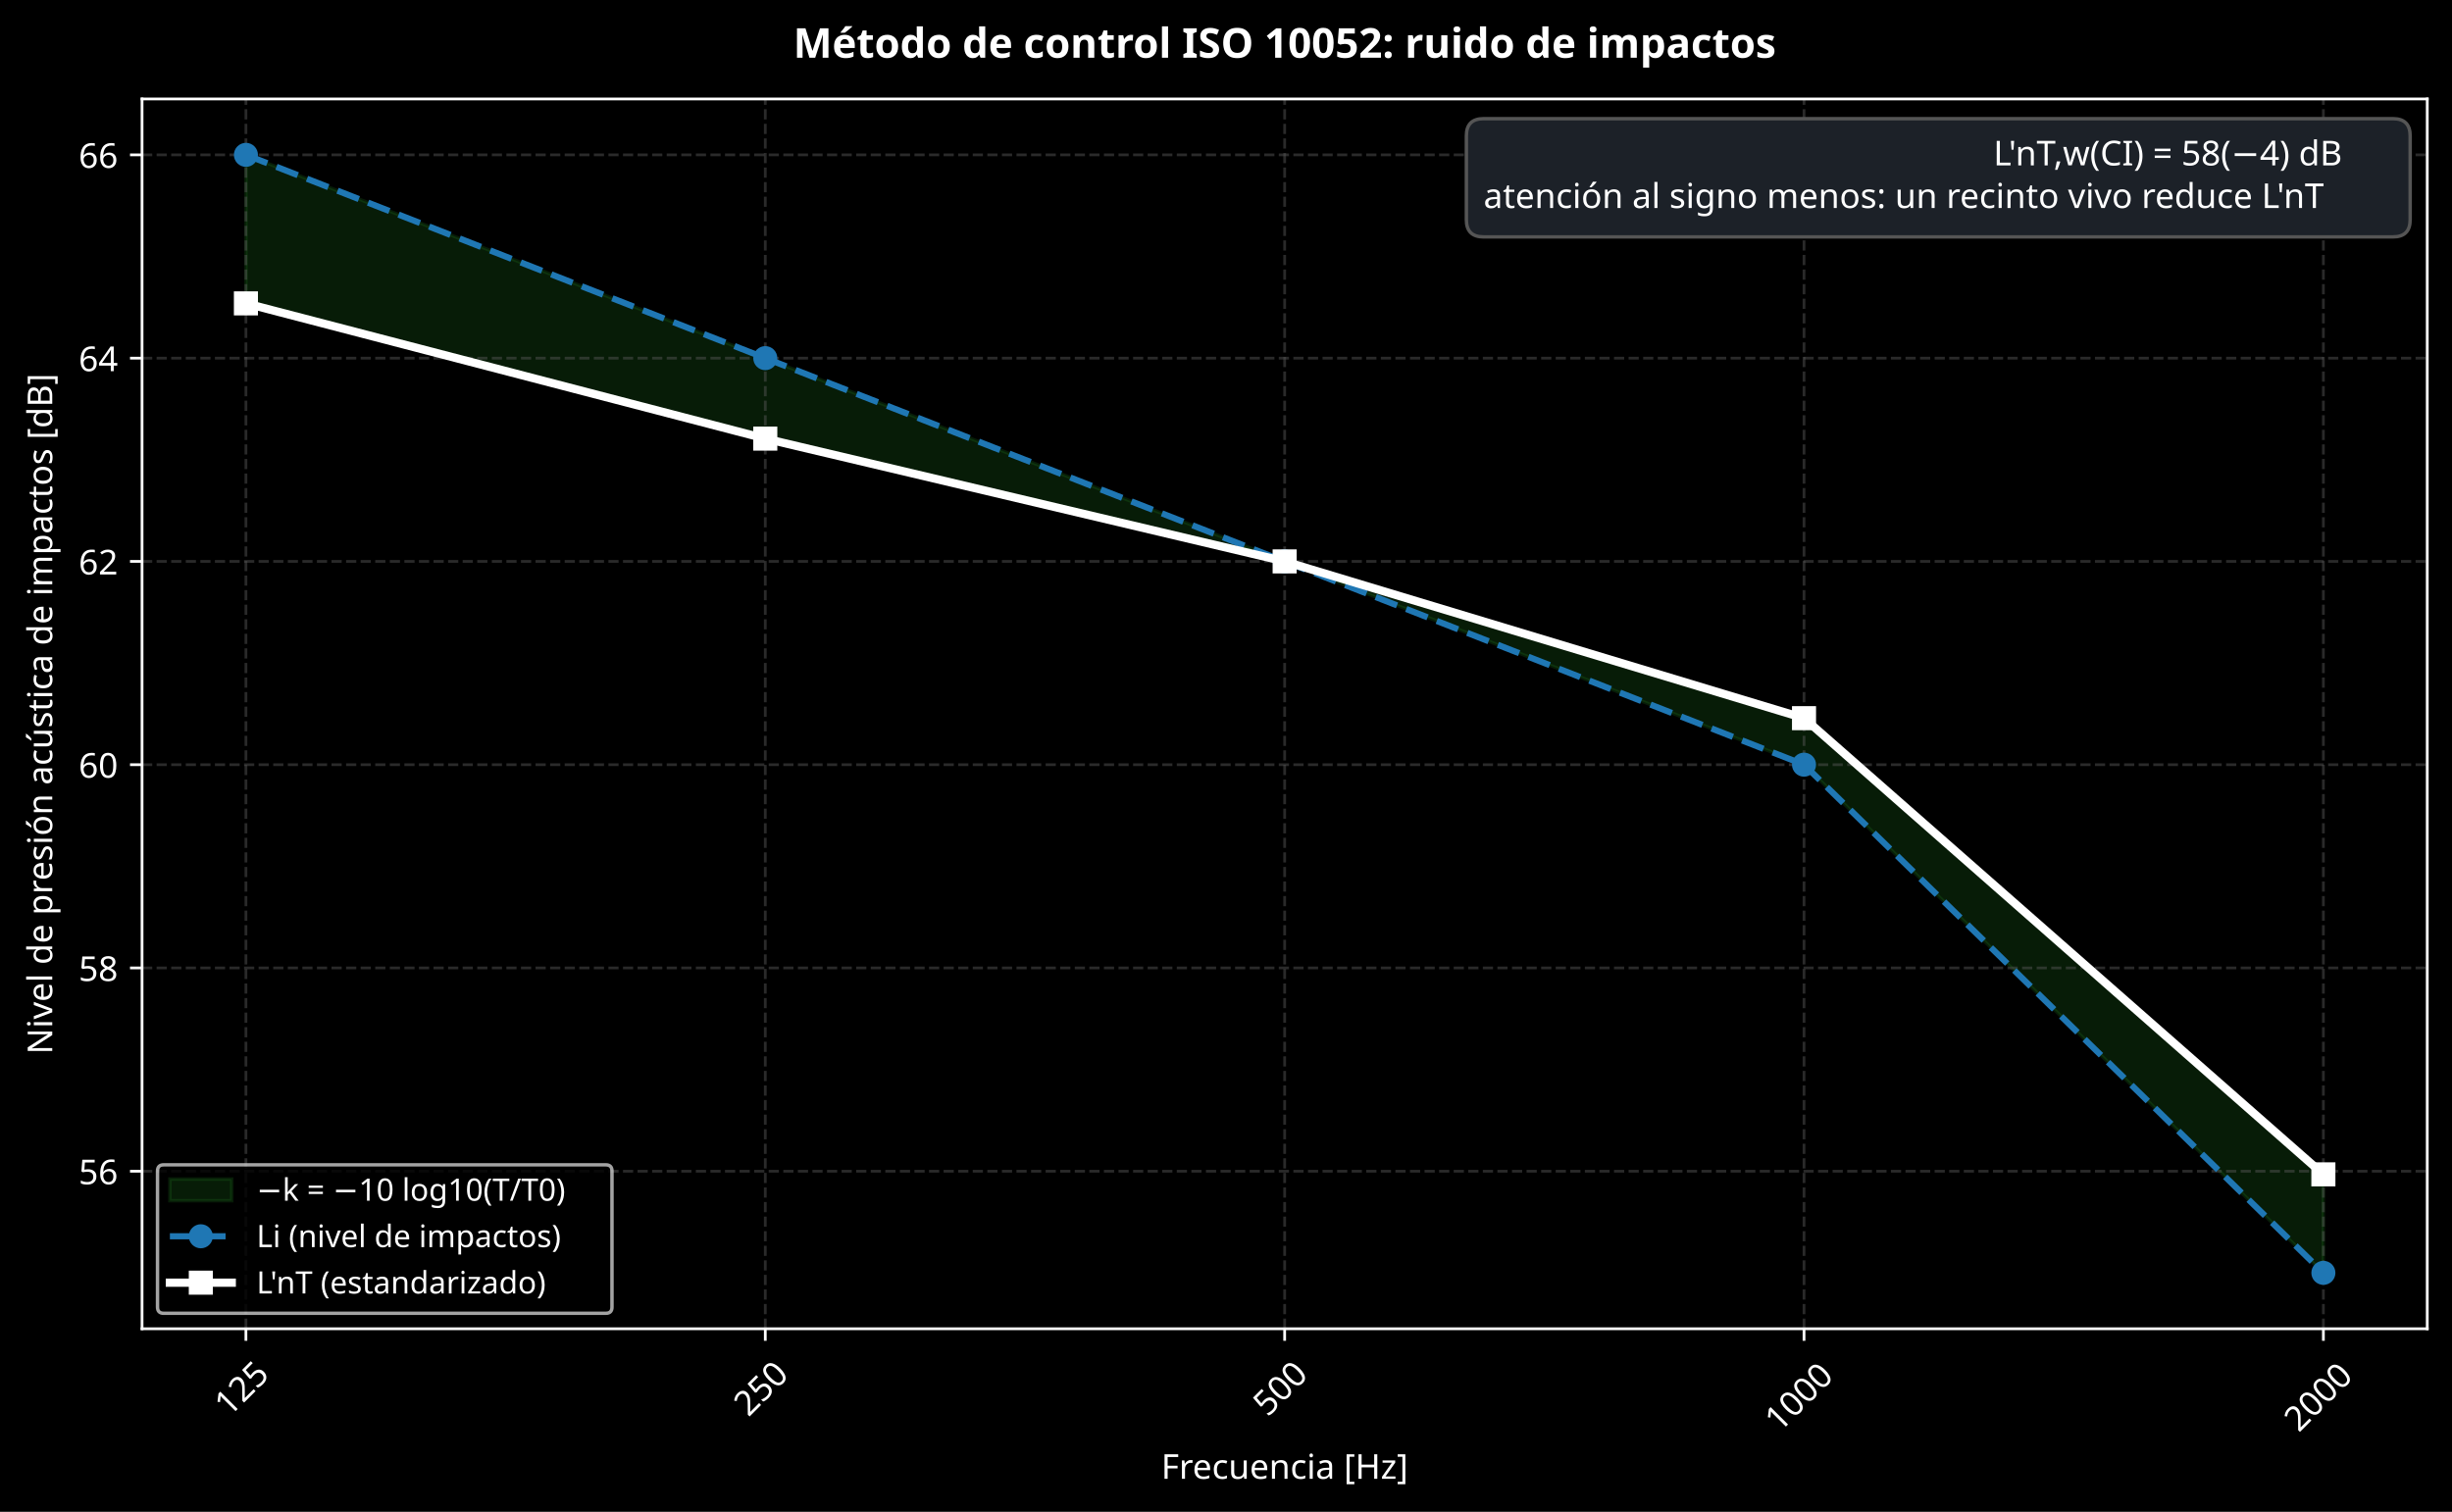
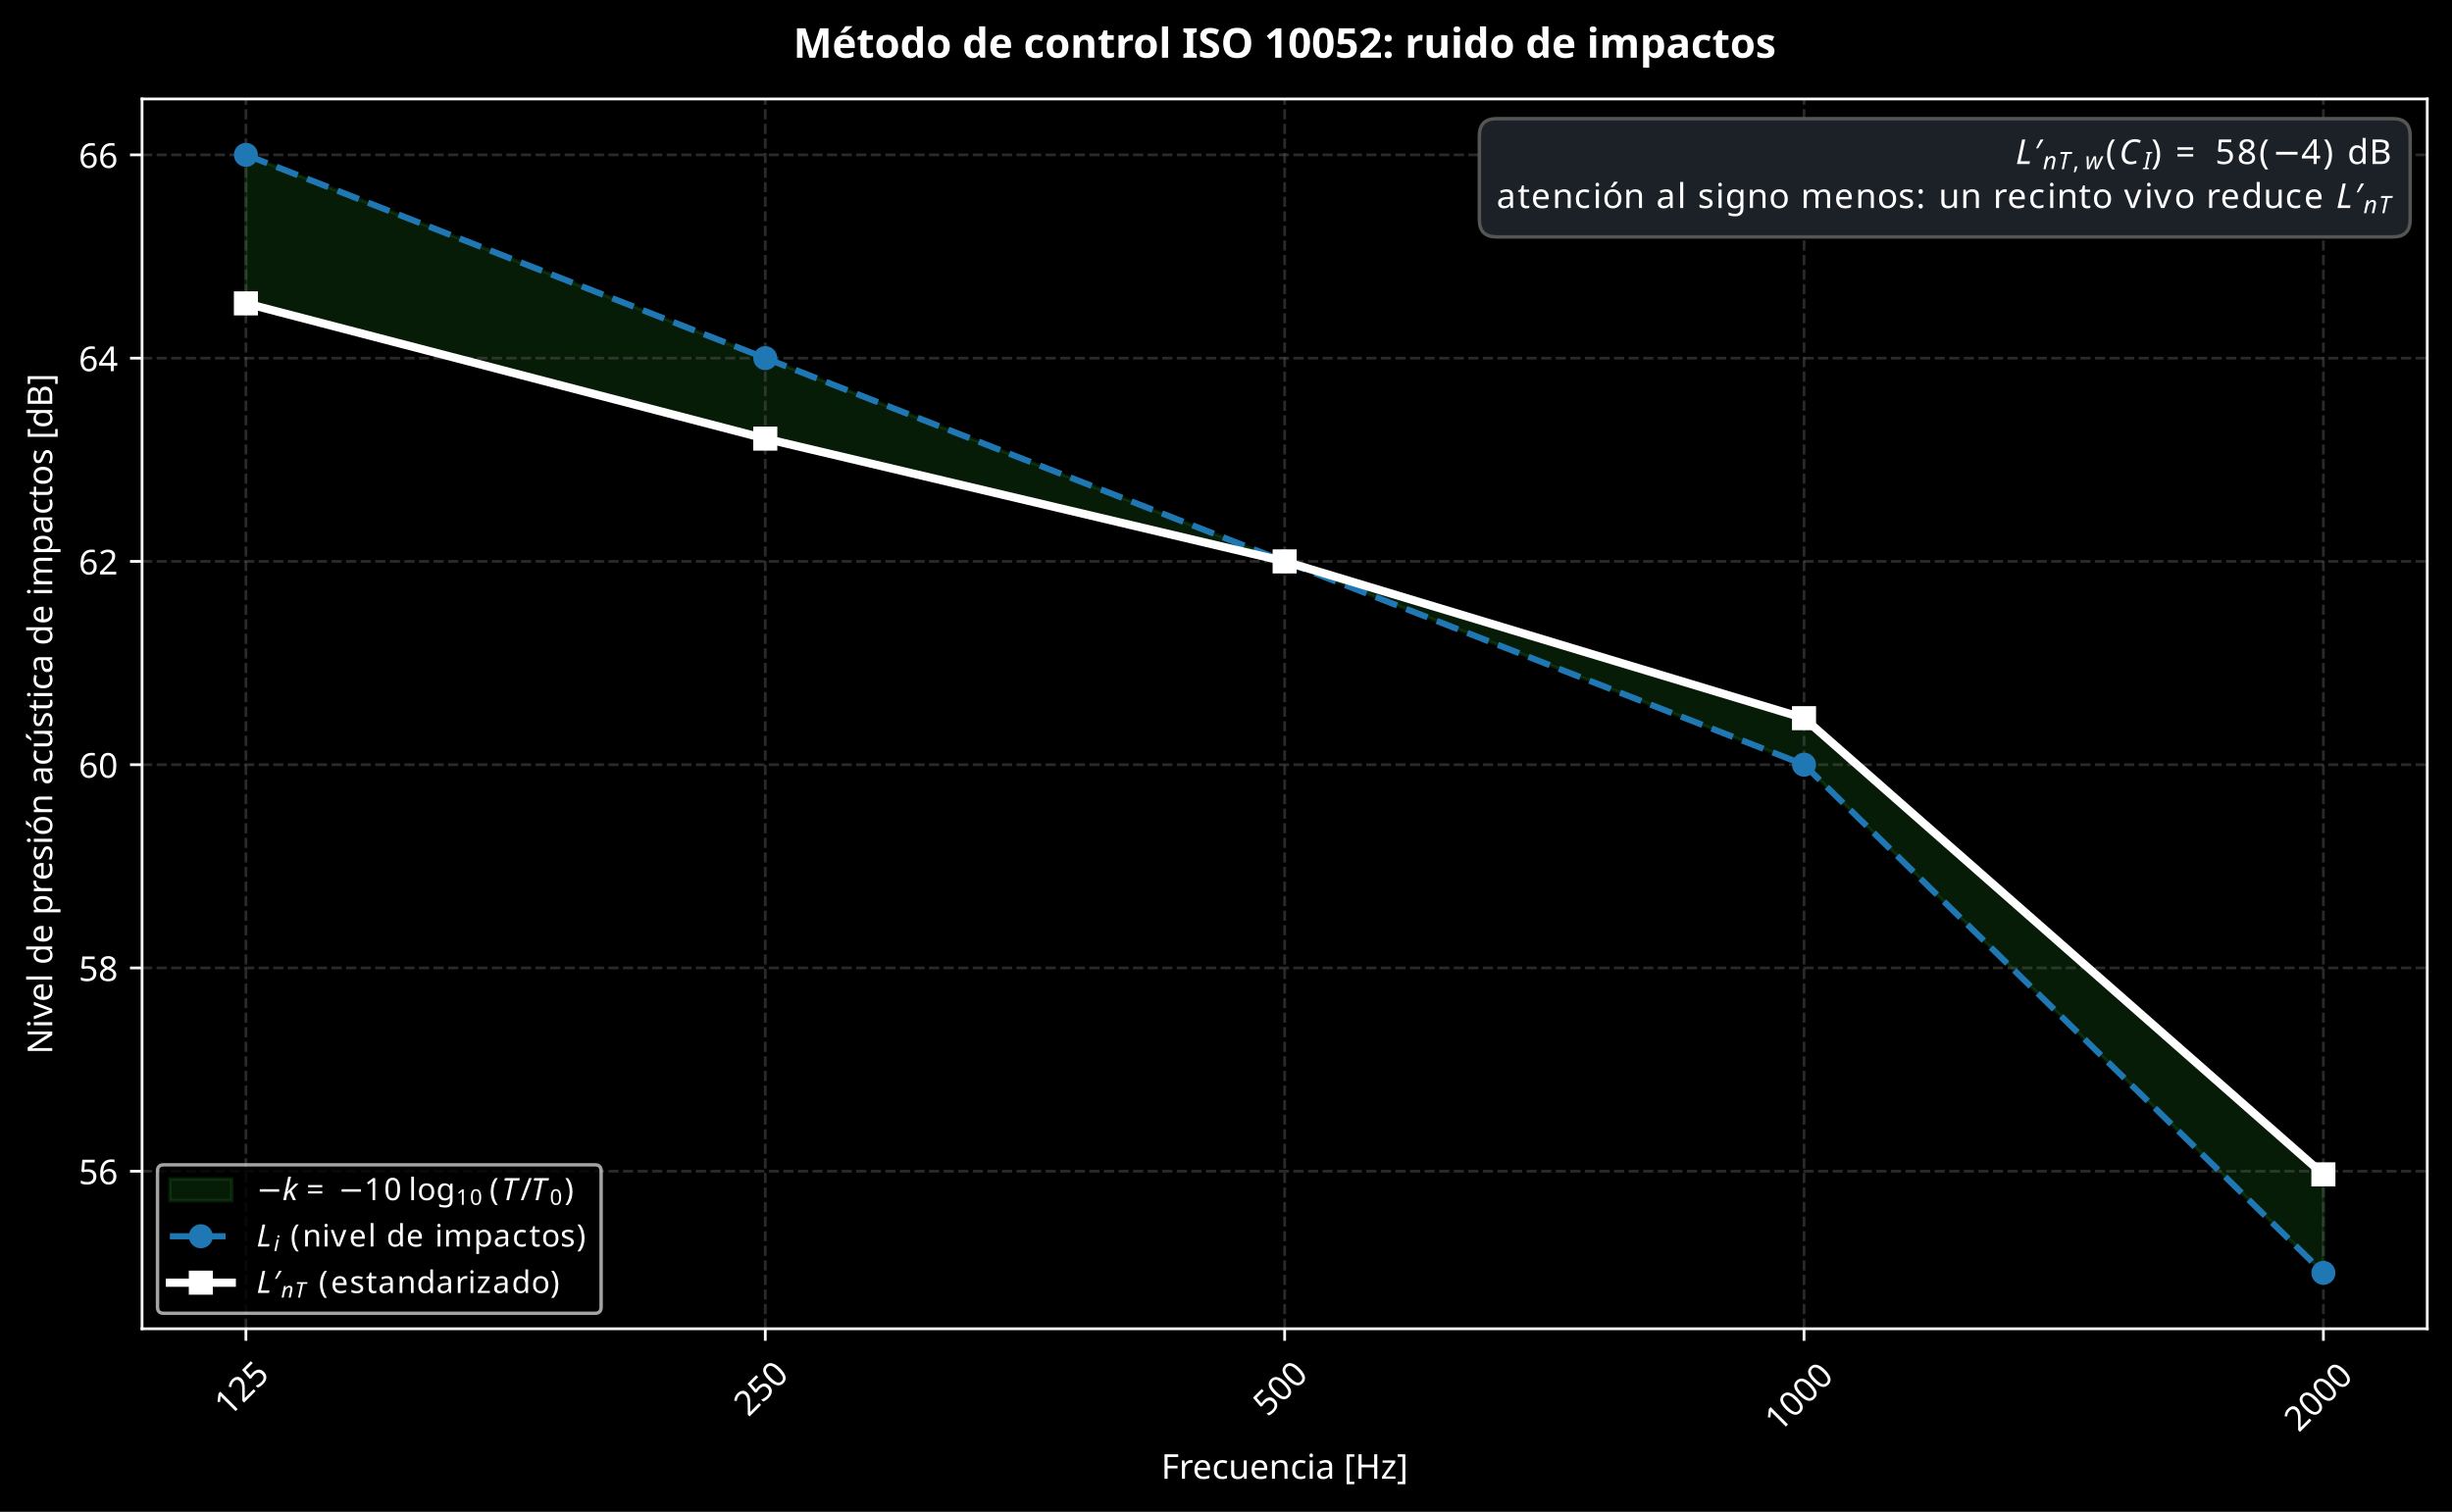
<svg xmlns="http://www.w3.org/2000/svg" xmlns:xlink="http://www.w3.org/1999/xlink" width="713.363pt" height="439.943pt" viewBox="0 0 713.363 439.943" version="1.1">
  <defs>
    <style type="text/css">*{stroke-linejoin: round; stroke-linecap: butt}</style>
  </defs>
  <g id="figure_1">
    <g id="patch_1">
      <path d="M 0 439.943  L 713.363 439.943  L 713.363 0  L 0 0  z " />
    </g>
    <g id="axes_1">
      <g id="patch_2">
        <path d="M 41.326 386.675  L 706.163 386.675  L 706.163 28.798  L 41.326 28.798  z " />
      </g>
      <g id="FillBetweenPolyCollection_1">
        <defs>
          <path id="m988c5ef6c3" d="M 71.546 -351.658  L 71.546 -394.878  L 222.645 -335.725  L 373.745 -276.571  L 524.844 -217.418  L 675.944 -69.535  L 675.944 -98.198  L 675.944 -98.198  L 524.844 -230.952  L 373.745 -276.571  L 222.645 -312.305  L 71.546 -351.658  z " style="stroke: #2ca02c; stroke-opacity: 0.18" />
        </defs>
        <g clip-path="url(#p568db6270a)">
          <use xlink:href="#m988c5ef6c3" x="0" y="439.943" style="fill: #2ca02c; fill-opacity: 0.18; stroke: #2ca02c; stroke-opacity: 0.18" />
        </g>
      </g>
      <g id="matplotlib.axis_1">
        <g id="xtick_1">
          <g id="line2d_1">
            <path d="M 71.546 386.675  L 71.546 28.798  " clip-path="url(#p568db6270a)" style="fill: none; stroke-dasharray: 2.96,1.28; stroke-dashoffset: 0; stroke: #555555; stroke-opacity: 0.5; stroke-width: 0.8" />
          </g>
          <g id="line2d_2">
            <defs>
              <path id="m8d14ee1197" d="M 0 0  L 0 3.5  " style="stroke: #ffffff; stroke-width: 0.8" />
            </defs>
            <g>
              <use xlink:href="#m8d14ee1197" x="71.546" y="386.675" style="fill: #ffffff; stroke: #ffffff; stroke-width: 0.8" />
            </g>
          </g>
          <g id="text_1">
            <text style="font-size: 10px; font-family: sans-serif; fill: #ffffff" transform="translate(66.63405 412.5446) rotate(-45)">125</text>
          </g>
        </g>
        <g id="xtick_2">
          <g id="line2d_3">
            <path d="M 222.645 386.675  L 222.645 28.798  " clip-path="url(#p568db6270a)" style="fill: none; stroke-dasharray: 2.96,1.28; stroke-dashoffset: 0; stroke: #555555; stroke-opacity: 0.5; stroke-width: 0.8" />
          </g>
          <g id="line2d_4">
            <g>
              <use xlink:href="#m8d14ee1197" x="222.645" y="386.675" style="fill: #ffffff; stroke: #ffffff; stroke-width: 0.8" />
            </g>
          </g>
          <g id="text_2">
            <text style="font-size: 10px; font-family: sans-serif; fill: #ffffff" transform="translate(217.7335 412.5446) rotate(-45)">250</text>
          </g>
        </g>
        <g id="xtick_3">
          <g id="line2d_5">
            <path d="M 373.745 386.675  L 373.745 28.798  " clip-path="url(#p568db6270a)" style="fill: none; stroke-dasharray: 2.96,1.28; stroke-dashoffset: 0; stroke: #555555; stroke-opacity: 0.5; stroke-width: 0.8" />
          </g>
          <g id="line2d_6">
            <g>
              <use xlink:href="#m8d14ee1197" x="373.745" y="386.675" style="fill: #ffffff; stroke: #ffffff; stroke-width: 0.8" />
            </g>
          </g>
          <g id="text_3">
            <text style="font-size: 10px; font-family: sans-serif; fill: #ffffff" transform="translate(368.833 412.5446) rotate(-45)">500</text>
          </g>
        </g>
        <g id="xtick_4">
          <g id="line2d_7">
            <path d="M 524.844 386.675  L 524.844 28.798  " clip-path="url(#p568db6270a)" style="fill: none; stroke-dasharray: 2.96,1.28; stroke-dashoffset: 0; stroke: #555555; stroke-opacity: 0.5; stroke-width: 0.8" />
          </g>
          <g id="line2d_8">
            <g>
              <use xlink:href="#m8d14ee1197" x="524.844" y="386.675" style="fill: #ffffff; stroke: #ffffff; stroke-width: 0.8" />
            </g>
          </g>
          <g id="text_4">
            <text style="font-size: 10px; font-family: sans-serif; fill: #ffffff" transform="translate(517.683 417.0435) rotate(-45)">1000</text>
          </g>
        </g>
        <g id="xtick_5">
          <g id="line2d_9">
            <path d="M 675.944 386.675  L 675.944 28.798  " clip-path="url(#p568db6270a)" style="fill: none; stroke-dasharray: 2.96,1.28; stroke-dashoffset: 0; stroke: #555555; stroke-opacity: 0.5; stroke-width: 0.8" />
          </g>
          <g id="line2d_10">
            <g>
              <use xlink:href="#m8d14ee1197" x="675.944" y="386.675" style="fill: #ffffff; stroke: #ffffff; stroke-width: 0.8" />
            </g>
          </g>
          <g id="text_5">
            <text style="font-size: 10px; font-family: sans-serif; fill: #ffffff" transform="translate(668.7824 417.0435) rotate(-45)">2000</text>
          </g>
        </g>
        <g id="text_6">
          <text style="font-size: 10px; font-family: sans-serif; text-anchor: middle; fill: #ffffff" x="373.745" y="430.341" transform="rotate(-0 373.7446 430.3407)">Frecuencia [Hz]</text>
        </g>
      </g>
      <g id="matplotlib.axis_2">
        <g id="ytick_1">
          <g id="line2d_11">
            <path d="M 41.326 340.832  L 706.163 340.832  " clip-path="url(#p568db6270a)" style="fill: none; stroke-dasharray: 2.96,1.28; stroke-dashoffset: 0; stroke: #555555; stroke-opacity: 0.5; stroke-width: 0.8" />
          </g>
          <g id="line2d_12">
            <defs>
              <path id="m5e07181663" d="M 0 0  L -3.5 0  " style="stroke: #ffffff; stroke-width: 0.8" />
            </defs>
            <g>
              <use xlink:href="#m5e07181663" x="41.326" y="340.832" style="fill: #ffffff; stroke: #ffffff; stroke-width: 0.8" />
            </g>
          </g>
          <g id="text_7">
            <text style="font-size: 10px; font-family: sans-serif; text-anchor: end; fill: #ffffff" x="34.326" y="344.63" transform="rotate(-0 34.32578 344.6304)">56</text>
          </g>
        </g>
        <g id="ytick_2">
          <g id="line2d_13">
            <path d="M 41.326 281.678  L 706.163 281.678  " clip-path="url(#p568db6270a)" style="fill: none; stroke-dasharray: 2.96,1.28; stroke-dashoffset: 0; stroke: #555555; stroke-opacity: 0.5; stroke-width: 0.8" />
          </g>
          <g id="line2d_14">
            <g>
              <use xlink:href="#m5e07181663" x="41.326" y="281.678" style="fill: #ffffff; stroke: #ffffff; stroke-width: 0.8" />
            </g>
          </g>
          <g id="text_8">
            <text style="font-size: 10px; font-family: sans-serif; text-anchor: end; fill: #ffffff" x="34.326" y="285.477" transform="rotate(-0 34.32578 285.4771)">58</text>
          </g>
        </g>
        <g id="ytick_3">
          <g id="line2d_15">
            <path d="M 41.326 222.525  L 706.163 222.525  " clip-path="url(#p568db6270a)" style="fill: none; stroke-dasharray: 2.96,1.28; stroke-dashoffset: 0; stroke: #555555; stroke-opacity: 0.5; stroke-width: 0.8" />
          </g>
          <g id="line2d_16">
            <g>
              <use xlink:href="#m5e07181663" x="41.326" y="222.525" style="fill: #ffffff; stroke: #ffffff; stroke-width: 0.8" />
            </g>
          </g>
          <g id="text_9">
            <text style="font-size: 10px; font-family: sans-serif; text-anchor: end; fill: #ffffff" x="34.326" y="226.324" transform="rotate(-0 34.32578 226.3239)">60</text>
          </g>
        </g>
        <g id="ytick_4">
          <g id="line2d_17">
            <path d="M 41.326 163.372  L 706.163 163.372  " clip-path="url(#p568db6270a)" style="fill: none; stroke-dasharray: 2.96,1.28; stroke-dashoffset: 0; stroke: #555555; stroke-opacity: 0.5; stroke-width: 0.8" />
          </g>
          <g id="line2d_18">
            <g>
              <use xlink:href="#m5e07181663" x="41.326" y="163.372" style="fill: #ffffff; stroke: #ffffff; stroke-width: 0.8" />
            </g>
          </g>
          <g id="text_10">
            <text style="font-size: 10px; font-family: sans-serif; text-anchor: end; fill: #ffffff" x="34.326" y="167.171" transform="rotate(-0 34.32578 167.1706)">62</text>
          </g>
        </g>
        <g id="ytick_5">
          <g id="line2d_19">
            <path d="M 41.326 104.219  L 706.163 104.219  " clip-path="url(#p568db6270a)" style="fill: none; stroke-dasharray: 2.96,1.28; stroke-dashoffset: 0; stroke: #555555; stroke-opacity: 0.5; stroke-width: 0.8" />
          </g>
          <g id="line2d_20">
            <g>
              <use xlink:href="#m5e07181663" x="41.326" y="104.219" style="fill: #ffffff; stroke: #ffffff; stroke-width: 0.8" />
            </g>
          </g>
          <g id="text_11">
            <text style="font-size: 10px; font-family: sans-serif; text-anchor: end; fill: #ffffff" x="34.326" y="108.017" transform="rotate(-0 34.32578 108.0174)">64</text>
          </g>
        </g>
        <g id="ytick_6">
          <g id="line2d_21">
            <path d="M 41.326 45.065  L 706.163 45.065  " clip-path="url(#p568db6270a)" style="fill: none; stroke-dasharray: 2.96,1.28; stroke-dashoffset: 0; stroke: #555555; stroke-opacity: 0.5; stroke-width: 0.8" />
          </g>
          <g id="line2d_22">
            <g>
              <use xlink:href="#m5e07181663" x="41.326" y="45.065" style="fill: #ffffff; stroke: #ffffff; stroke-width: 0.8" />
            </g>
          </g>
          <g id="text_12">
            <text style="font-size: 10px; font-family: sans-serif; text-anchor: end; fill: #ffffff" x="34.326" y="48.864" transform="rotate(-0 34.32578 48.8641)">66</text>
          </g>
        </g>
        <g id="text_13">
          <text style="font-size: 10px; font-family: sans-serif; text-anchor: middle; fill: #ffffff" x="15.198" y="207.737" transform="rotate(-90 15.19844 207.7367)">Nivel de presión acústica de impactos [dB]</text>
        </g>
      </g>
      <g id="patch_3">
        <path d="M 41.326 386.675  L 41.326 28.798  " style="fill: none; stroke: #ffffff; stroke-width: 0.8; stroke-linejoin: miter; stroke-linecap: square" />
      </g>
      <g id="patch_4">
        <path d="M 706.163 386.675  L 706.163 28.798  " style="fill: none; stroke: #ffffff; stroke-width: 0.8; stroke-linejoin: miter; stroke-linecap: square" />
      </g>
      <g id="patch_5">
        <path d="M 41.326 386.675  L 706.163 386.675  " style="fill: none; stroke: #ffffff; stroke-width: 0.8; stroke-linejoin: miter; stroke-linecap: square" />
      </g>
      <g id="patch_6">
        <path d="M 41.326 28.798  L 706.163 28.798  " style="fill: none; stroke: #ffffff; stroke-width: 0.8; stroke-linejoin: miter; stroke-linecap: square" />
      </g>
      <g id="text_14">
        <g id="patch_7">
-           <path d="M 431.614 68.94  L 696.191 68.94  Q 701.191 68.94 701.191 63.94  L 701.191 39.534  Q 701.191 34.534 696.191 34.534  L 431.614 34.534  Q 426.614 34.534 426.614 39.534  L 426.614 63.94  Q 426.614 68.94 431.614 68.94  z " style="fill: #1c2128; stroke: #555555; stroke-linejoin: miter" />
-         </g>
-         <text style="font-size: 10px; font-family: sans-serif; fill: #ffffff" transform="translate(579.9393 48.13385)">L'nT,w(CI) = 58(−4) dB</text>
-         <text style="font-size: 10px; font-family: sans-serif; fill: #ffffff" transform="translate(431.6143 60.53659)">atención al signo menos: un recinto vivo reduce L'nT</text>
+           <path d="M 435.391 68.943  L 696.191 68.943  Q 701.191 68.943 701.191 63.943  L 701.191 39.534  Q 701.191 34.534 696.191 34.534  L 435.391 34.534  Q 430.391 34.534 430.391 39.534  L 430.391 63.943  Q 430.391 68.943 435.391 68.943  z " style="fill: #1c2128; stroke: #555555; stroke-linejoin: miter" />
+         </g>
+         <g style="fill: #ffffff" transform="translate(586.3909 48.13542)">
+           <text>
+             <tspan x="0" y="-0.406" style="font-style: oblique; font-size: 10px; font-family: sans-serif; fill: #ffffff">L</tspan>
+             <tspan x="30.139" y="-0.406" style="font-style: oblique; font-size: 10px; font-family: sans-serif; fill: #ffffff">C</tspan>
+             <tspan x="5.571" y="-0.406" style="font-size: 10px; font-family: sans-serif; fill: #ffffff">′</tspan>
+             <tspan x="26.237" y="-0.406" style="font-size: 10px; font-family: sans-serif; fill: #ffffff">(</tspan>
+             <tspan x="39.459" y="-0.406" style="font-size: 10px; font-family: sans-serif; fill: #ffffff">)</tspan>
+             <tspan x="43.36" y="-0.406" style="font-size: 10px; font-family: sans-serif; fill: #ffffff"> </tspan>
+             <tspan x="46.539" y="-0.406" style="font-size: 10px; font-family: sans-serif; fill: #ffffff">=</tspan>
+             <tspan x="54.918" y="-0.406" style="font-size: 10px; font-family: sans-serif; fill: #ffffff"> </tspan>
+             <tspan x="58.097" y="-0.406" style="font-size: 10px; font-family: sans-serif; fill: #ffffff">5</tspan>
+             <tspan x="64.459" y="-0.406" style="font-size: 10px; font-family: sans-serif; fill: #ffffff">8</tspan>
+             <tspan x="70.821" y="-0.406" style="font-size: 10px; font-family: sans-serif; fill: #ffffff">(</tspan>
+             <tspan x="74.723" y="-0.406" style="font-size: 10px; font-family: sans-serif; fill: #ffffff">−</tspan>
+             <tspan x="83.102" y="-0.406" style="font-size: 10px; font-family: sans-serif; fill: #ffffff">4</tspan>
+             <tspan x="89.464" y="-0.406" style="font-size: 10px; font-family: sans-serif; fill: #ffffff">)</tspan>
+             <tspan x="93.365" y="-0.406" style="font-size: 10px; font-family: sans-serif; fill: #ffffff"> </tspan>
+             <tspan x="96.544" y="-0.406" style="font-size: 10px; font-family: sans-serif; fill: #ffffff">d</tspan>
+             <tspan x="102.892" y="-0.406" style="font-size: 10px; font-family: sans-serif; fill: #ffffff">B</tspan>
+             <tspan x="7.938" y="1.094" style="font-style: oblique; font-size: 7px; font-family: sans-serif; fill: #ffffff">n</tspan>
+             <tspan x="12.374" y="1.094" style="font-style: oblique; font-size: 7px; font-family: sans-serif; fill: #ffffff">T</tspan>
+             <tspan x="20.239" y="1.094" style="font-style: oblique; font-size: 7px; font-family: sans-serif; fill: #ffffff">w</tspan>
+             <tspan x="37.121" y="1.094" style="font-style: oblique; font-size: 7px; font-family: sans-serif; fill: #ffffff">I</tspan>
+             <tspan x="16.65" y="1.094" style="font-size: 7px; font-family: sans-serif; fill: #ffffff">,</tspan>
+           </text>
+         </g>
+         <g style="fill: #ffffff" transform="translate(435.3909 60.53972)">
+           <text>
+             <tspan x="0" y="-0" style="font-size: 10px; font-family: sans-serif; fill: #ffffff">a</tspan>
+             <tspan x="6.128" y="-0" style="font-size: 10px; font-family: sans-serif; fill: #ffffff">t</tspan>
+             <tspan x="10.049" y="-0" style="font-size: 10px; font-family: sans-serif; fill: #ffffff">e</tspan>
+             <tspan x="16.201" y="-0" style="font-size: 10px; font-family: sans-serif; fill: #ffffff">n</tspan>
+             <tspan x="22.539" y="-0" style="font-size: 10px; font-family: sans-serif; fill: #ffffff">c</tspan>
+             <tspan x="28.037" y="-0" style="font-size: 10px; font-family: sans-serif; fill: #ffffff">i</tspan>
+             <tspan x="30.815" y="-0" style="font-size: 10px; font-family: sans-serif; fill: #ffffff">ó</tspan>
+             <tspan x="36.934" y="-0" style="font-size: 10px; font-family: sans-serif; fill: #ffffff">n</tspan>
+             <tspan x="43.271" y="-0" style="font-size: 10px; font-family: sans-serif; fill: #ffffff"> </tspan>
+             <tspan x="46.45" y="-0" style="font-size: 10px; font-family: sans-serif; fill: #ffffff">a</tspan>
+             <tspan x="52.578" y="-0" style="font-size: 10px; font-family: sans-serif; fill: #ffffff">l</tspan>
+             <tspan x="55.356" y="-0" style="font-size: 10px; font-family: sans-serif; fill: #ffffff"> </tspan>
+             <tspan x="58.535" y="-0" style="font-size: 10px; font-family: sans-serif; fill: #ffffff">s</tspan>
+             <tspan x="63.745" y="-0" style="font-size: 10px; font-family: sans-serif; fill: #ffffff">i</tspan>
+             <tspan x="66.523" y="-0" style="font-size: 10px; font-family: sans-serif; fill: #ffffff">g</tspan>
+             <tspan x="72.871" y="-0" style="font-size: 10px; font-family: sans-serif; fill: #ffffff">n</tspan>
+             <tspan x="79.209" y="-0" style="font-size: 10px; font-family: sans-serif; fill: #ffffff">o</tspan>
+             <tspan x="85.327" y="-0" style="font-size: 10px; font-family: sans-serif; fill: #ffffff"> </tspan>
+             <tspan x="88.506" y="-0" style="font-size: 10px; font-family: sans-serif; fill: #ffffff">m</tspan>
+             <tspan x="98.247" y="-0" style="font-size: 10px; font-family: sans-serif; fill: #ffffff">e</tspan>
+             <tspan x="104.399" y="-0" style="font-size: 10px; font-family: sans-serif; fill: #ffffff">n</tspan>
+             <tspan x="110.737" y="-0" style="font-size: 10px; font-family: sans-serif; fill: #ffffff">o</tspan>
+             <tspan x="116.855" y="-0" style="font-size: 10px; font-family: sans-serif; fill: #ffffff">s</tspan>
+             <tspan x="122.065" y="-0" style="font-size: 10px; font-family: sans-serif; fill: #ffffff">:</tspan>
+             <tspan x="125.435" y="-0" style="font-size: 10px; font-family: sans-serif; fill: #ffffff"> </tspan>
+             <tspan x="128.613" y="-0" style="font-size: 10px; font-family: sans-serif; fill: #ffffff">u</tspan>
+             <tspan x="134.951" y="-0" style="font-size: 10px; font-family: sans-serif; fill: #ffffff">n</tspan>
+             <tspan x="141.289" y="-0" style="font-size: 10px; font-family: sans-serif; fill: #ffffff"> </tspan>
+             <tspan x="144.468" y="-0" style="font-size: 10px; font-family: sans-serif; fill: #ffffff">r</tspan>
+             <tspan x="148.579" y="-0" style="font-size: 10px; font-family: sans-serif; fill: #ffffff">e</tspan>
+             <tspan x="154.731" y="-0" style="font-size: 10px; font-family: sans-serif; fill: #ffffff">c</tspan>
+             <tspan x="160.229" y="-0" style="font-size: 10px; font-family: sans-serif; fill: #ffffff">i</tspan>
+             <tspan x="163.008" y="-0" style="font-size: 10px; font-family: sans-serif; fill: #ffffff">n</tspan>
+             <tspan x="169.346" y="-0" style="font-size: 10px; font-family: sans-serif; fill: #ffffff">t</tspan>
+             <tspan x="173.267" y="-0" style="font-size: 10px; font-family: sans-serif; fill: #ffffff">o</tspan>
+             <tspan x="179.385" y="-0" style="font-size: 10px; font-family: sans-serif; fill: #ffffff"> </tspan>
+             <tspan x="182.563" y="-0" style="font-size: 10px; font-family: sans-serif; fill: #ffffff">v</tspan>
+             <tspan x="188.481" y="-0" style="font-size: 10px; font-family: sans-serif; fill: #ffffff">i</tspan>
+             <tspan x="191.26" y="-0" style="font-size: 10px; font-family: sans-serif; fill: #ffffff">v</tspan>
+             <tspan x="197.178" y="-0" style="font-size: 10px; font-family: sans-serif; fill: #ffffff">o</tspan>
+             <tspan x="203.296" y="-0" style="font-size: 10px; font-family: sans-serif; fill: #ffffff"> </tspan>
+             <tspan x="206.475" y="-0" style="font-size: 10px; font-family: sans-serif; fill: #ffffff">r</tspan>
+             <tspan x="210.586" y="-0" style="font-size: 10px; font-family: sans-serif; fill: #ffffff">e</tspan>
+             <tspan x="216.738" y="-0" style="font-size: 10px; font-family: sans-serif; fill: #ffffff">d</tspan>
+             <tspan x="223.086" y="-0" style="font-size: 10px; font-family: sans-serif; fill: #ffffff">u</tspan>
+             <tspan x="229.424" y="-0" style="font-size: 10px; font-family: sans-serif; fill: #ffffff">c</tspan>
+             <tspan x="234.922" y="-0" style="font-size: 10px; font-family: sans-serif; fill: #ffffff">e</tspan>
+             <tspan x="241.074" y="-0" style="font-size: 10px; font-family: sans-serif; fill: #ffffff"> </tspan>
+             <tspan x="249.824" y="-0" style="font-size: 10px; font-family: sans-serif; fill: #ffffff">′</tspan>
+             <tspan x="244.253" y="-0" style="font-style: oblique; font-size: 10px; font-family: sans-serif; fill: #ffffff">L</tspan>
+             <tspan x="252.19" y="1.5" style="font-style: oblique; font-size: 7px; font-family: sans-serif; fill: #ffffff">n</tspan>
+             <tspan x="256.627" y="1.5" style="font-style: oblique; font-size: 7px; font-family: sans-serif; fill: #ffffff">T</tspan>
+           </text>
+         </g>
      </g>
      <g id="text_15">
        <text style="font-weight: 700; font-size: 12px; font-family: sans-serif; text-anchor: middle; fill: #ffffff" x="373.745" y="16.798" transform="rotate(-0 373.7446 16.79812)">Método de control ISO 10052: ruido de impactos</text>
      </g>
      <g id="line2d_23">
        <path d="M 71.546 45.065  L 222.645 104.219  L 373.745 163.372  L 524.844 222.525  L 675.944 370.408  " clip-path="url(#p568db6270a)" style="fill: none; stroke-dasharray: 6.66,2.88; stroke-dashoffset: 0; stroke: #1f77b4; stroke-width: 1.8" />
        <defs>
          <path id="m49466b02c9" d="M 0 3  C 0.796 3 1.559 2.684 2.121 2.121  C 2.684 1.559 3 0.796 3 0  C 3 -0.796 2.684 -1.559 2.121 -2.121  C 1.559 -2.684 0.796 -3 0 -3  C -0.796 -3 -1.559 -2.684 -2.121 -2.121  C -2.684 -1.559 -3 -0.796 -3 0  C -3 0.796 -2.684 1.559 -2.121 2.121  C -1.559 2.684 -0.796 3 0 3  z " style="stroke: #1f77b4" />
        </defs>
        <g clip-path="url(#p568db6270a)">
          <use xlink:href="#m49466b02c9" x="71.546" y="45.065" style="fill: #1f77b4; stroke: #1f77b4" />
          <use xlink:href="#m49466b02c9" x="222.645" y="104.219" style="fill: #1f77b4; stroke: #1f77b4" />
          <use xlink:href="#m49466b02c9" x="373.745" y="163.372" style="fill: #1f77b4; stroke: #1f77b4" />
          <use xlink:href="#m49466b02c9" x="524.844" y="222.525" style="fill: #1f77b4; stroke: #1f77b4" />
          <use xlink:href="#m49466b02c9" x="675.944" y="370.408" style="fill: #1f77b4; stroke: #1f77b4" />
        </g>
      </g>
      <g id="line2d_24">
        <path d="M 71.546 88.285  L 222.645 127.638  L 373.745 163.372  L 524.844 208.992  L 675.944 341.745  " clip-path="url(#p568db6270a)" style="fill: none; stroke: #ffffff; stroke-width: 2.4; stroke-linecap: square" />
        <defs>
          <path id="mfdd35a78a8" d="M -3 3  L 3 3  L 3 -3  L -3 -3  z " style="stroke: #ffffff; stroke-linejoin: miter" />
        </defs>
        <g clip-path="url(#p568db6270a)">
          <use xlink:href="#mfdd35a78a8" x="71.546" y="88.285" style="fill: #ffffff; stroke: #ffffff; stroke-linejoin: miter" />
          <use xlink:href="#mfdd35a78a8" x="222.645" y="127.638" style="fill: #ffffff; stroke: #ffffff; stroke-linejoin: miter" />
          <use xlink:href="#mfdd35a78a8" x="373.745" y="163.372" style="fill: #ffffff; stroke: #ffffff; stroke-linejoin: miter" />
          <use xlink:href="#mfdd35a78a8" x="524.844" y="208.992" style="fill: #ffffff; stroke: #ffffff; stroke-linejoin: miter" />
          <use xlink:href="#mfdd35a78a8" x="675.944" y="341.745" style="fill: #ffffff; stroke: #ffffff; stroke-linejoin: miter" />
        </g>
      </g>
      <g id="legend_1">
        <g id="patch_8">
-           <path d="M 47.626 382.175  L 176.244 382.175  Q 178.044 382.175 178.044 380.375  L 178.044 340.773  Q 178.044 338.973 176.244 338.973  L 47.626 338.973  Q 45.826 338.973 45.826 340.773  L 45.826 380.375  Q 45.826 382.175 47.626 382.175  z " style="opacity: 0.8; stroke: #cccccc; stroke-linejoin: miter" />
+           <path d="M 47.626 382.175  L 173.086 382.175  Q 174.886 382.175 174.886 380.375  L 174.886 340.769  Q 174.886 338.969 173.086 338.969  L 47.626 338.969  Q 45.826 338.969 45.826 340.769  L 45.826 380.375  Q 45.826 382.175 47.626 382.175  z " style="opacity: 0.8; stroke: #cccccc; stroke-linejoin: miter" />
        </g>
        <g id="patch_9">
-           <path d="M 49.426 349.412  L 67.426 349.412  L 67.426 343.112  L 49.426 343.112  z " style="fill: #2ca02c; fill-opacity: 0.18; stroke: #2ca02c; stroke-opacity: 0.18; stroke-linejoin: miter" />
+           <path d="M 49.426 349.409  L 67.426 349.409  L 67.426 343.109  L 49.426 343.109  z " style="fill: #2ca02c; fill-opacity: 0.18; stroke: #2ca02c; stroke-opacity: 0.18; stroke-linejoin: miter" />
        </g>
        <g id="text_16">
-           <text style="font-size: 9px; font-family: sans-serif; text-anchor: start; fill: #ffffff" x="74.626" y="349.412" transform="rotate(-0 74.62578 349.4118)">−k = −10 log10(T/T0)</text>
+           <g style="fill: #ffffff" transform="translate(74.62578 349.409)">
+             <text>
+               <tspan x="0" y="-0.156" style="font-size: 9px; font-family: sans-serif; fill: #ffffff">−</tspan>
+               <tspan x="14.506" y="-0.156" style="font-size: 9px; font-family: sans-serif; fill: #ffffff">=</tspan>
+               <tspan x="23.801" y="-0.156" style="font-size: 9px; font-family: sans-serif; fill: #ffffff">−</tspan>
+               <tspan x="31.342" y="-0.156" style="font-size: 9px; font-family: sans-serif; fill: #ffffff">1</tspan>
+               <tspan x="37.068" y="-0.156" style="font-size: 9px; font-family: sans-serif; fill: #ffffff">0</tspan>
+               <tspan x="44.255" y="-0.156" style="font-size: 9px; font-family: sans-serif; fill: #ffffff">l</tspan>
+               <tspan x="46.756" y="-0.156" style="font-size: 9px; font-family: sans-serif; fill: #ffffff">o</tspan>
+               <tspan x="52.262" y="-0.156" style="font-size: 9px; font-family: sans-serif; fill: #ffffff">g</tspan>
+               <tspan x="67.785" y="-0.156" style="font-size: 9px; font-family: sans-serif; fill: #ffffff">(</tspan>
+               <tspan x="76.794" y="-0.156" style="font-size: 9px; font-family: sans-serif; fill: #ffffff">/</tspan>
+               <tspan x="89.578" y="-0.156" style="font-size: 9px; font-family: sans-serif; fill: #ffffff">)</tspan>
+               <tspan x="7.541" y="-0.156" style="font-style: oblique; font-size: 9px; font-family: sans-serif; fill: #ffffff">k</tspan>
+               <tspan x="71.296" y="-0.156" style="font-style: oblique; font-size: 9px; font-family: sans-serif; fill: #ffffff">T</tspan>
+               <tspan x="79.826" y="-0.156" style="font-style: oblique; font-size: 9px; font-family: sans-serif; fill: #ffffff">T</tspan>
+               <tspan x="58.061" y="1.194" style="font-size: 6.3px; font-family: sans-serif; fill: #ffffff">1</tspan>
+               <tspan x="62.069" y="1.194" style="font-size: 6.3px; font-family: sans-serif; fill: #ffffff">0</tspan>
+               <tspan x="85.323" y="1.194" style="font-size: 6.3px; font-family: sans-serif; fill: #ffffff">0</tspan>
+             </text>
+           </g>
        </g>
        <g id="line2d_25">
-           <path d="M 49.426 359.763  L 58.426 359.763  L 67.426 359.763  " style="fill: none; stroke-dasharray: 6.66,2.88; stroke-dashoffset: 0; stroke: #1f77b4; stroke-width: 1.8" />
+           <path d="M 49.426 359.761  L 58.426 359.761  L 67.426 359.761  " style="fill: none; stroke-dasharray: 6.66,2.88; stroke-dashoffset: 0; stroke: #1f77b4; stroke-width: 1.8" />
          <g>
-             <use xlink:href="#m49466b02c9" x="58.426" y="359.763" style="fill: #1f77b4; stroke: #1f77b4" />
+             <use xlink:href="#m49466b02c9" x="58.426" y="359.761" style="fill: #1f77b4; stroke: #1f77b4" />
          </g>
        </g>
        <g id="text_17">
-           <text style="font-size: 9px; font-family: sans-serif; text-anchor: start; fill: #ffffff" x="74.626" y="362.913" transform="rotate(-0 74.62578 362.9125)">Li (nivel de impactos)</text>
+           <g style="fill: #ffffff" transform="translate(74.62578 362.9111)">
+             <text>
+               <tspan x="0" y="-0.156" style="font-style: oblique; font-size: 9px; font-family: sans-serif; fill: #ffffff">L</tspan>
+               <tspan x="5.014" y="1.194" style="font-style: oblique; font-size: 6.3px; font-family: sans-serif; fill: #ffffff">i</tspan>
+               <tspan x="7.011" y="-0.156" style="font-size: 9px; font-family: sans-serif; fill: #ffffff"> </tspan>
+               <tspan x="9.871" y="-0.156" style="font-size: 9px; font-family: sans-serif; fill: #ffffff">(</tspan>
+               <tspan x="13.383" y="-0.156" style="font-size: 9px; font-family: sans-serif; fill: #ffffff">n</tspan>
+               <tspan x="19.087" y="-0.156" style="font-size: 9px; font-family: sans-serif; fill: #ffffff">i</tspan>
+               <tspan x="21.587" y="-0.156" style="font-size: 9px; font-family: sans-serif; fill: #ffffff">v</tspan>
+               <tspan x="26.913" y="-0.156" style="font-size: 9px; font-family: sans-serif; fill: #ffffff">e</tspan>
+               <tspan x="32.451" y="-0.156" style="font-size: 9px; font-family: sans-serif; fill: #ffffff">l</tspan>
+               <tspan x="34.951" y="-0.156" style="font-size: 9px; font-family: sans-serif; fill: #ffffff"> </tspan>
+               <tspan x="37.812" y="-0.156" style="font-size: 9px; font-family: sans-serif; fill: #ffffff">d</tspan>
+               <tspan x="43.525" y="-0.156" style="font-size: 9px; font-family: sans-serif; fill: #ffffff">e</tspan>
+               <tspan x="49.062" y="-0.156" style="font-size: 9px; font-family: sans-serif; fill: #ffffff"> </tspan>
+               <tspan x="51.923" y="-0.156" style="font-size: 9px; font-family: sans-serif; fill: #ffffff">i</tspan>
+               <tspan x="54.423" y="-0.156" style="font-size: 9px; font-family: sans-serif; fill: #ffffff">m</tspan>
+               <tspan x="63.19" y="-0.156" style="font-size: 9px; font-family: sans-serif; fill: #ffffff">p</tspan>
+               <tspan x="68.903" y="-0.156" style="font-size: 9px; font-family: sans-serif; fill: #ffffff">a</tspan>
+               <tspan x="74.418" y="-0.156" style="font-size: 9px; font-family: sans-serif; fill: #ffffff">c</tspan>
+               <tspan x="79.367" y="-0.156" style="font-size: 9px; font-family: sans-serif; fill: #ffffff">t</tspan>
+               <tspan x="82.895" y="-0.156" style="font-size: 9px; font-family: sans-serif; fill: #ffffff">o</tspan>
+               <tspan x="88.402" y="-0.156" style="font-size: 9px; font-family: sans-serif; fill: #ffffff">s</tspan>
+               <tspan x="93.091" y="-0.156" style="font-size: 9px; font-family: sans-serif; fill: #ffffff">)</tspan>
+             </text>
+           </g>
        </g>
        <g id="line2d_26">
          <path d="M 49.426 373.263  L 58.426 373.263  L 67.426 373.263  " style="fill: none; stroke: #ffffff; stroke-width: 2.4; stroke-linecap: square" />
          <g>
            <use xlink:href="#mfdd35a78a8" x="58.426" y="373.263" style="fill: #ffffff; stroke: #ffffff; stroke-linejoin: miter" />
          </g>
        </g>
        <g id="text_18">
-           <text style="font-size: 9px; font-family: sans-serif; text-anchor: start; fill: #ffffff" x="74.626" y="376.413" transform="rotate(-0 74.62578 376.4132)">L'nT (estandarizado)</text>
+           <g style="fill: #ffffff" transform="translate(74.62578 376.4132)">
+             <text>
+               <tspan x="0" y="-0.156" style="font-style: oblique; font-size: 9px; font-family: sans-serif; fill: #ffffff">L</tspan>
+               <tspan x="5.014" y="-0.156" style="font-size: 9px; font-family: sans-serif; fill: #ffffff">′</tspan>
+               <tspan x="15.231" y="-0.156" style="font-size: 9px; font-family: sans-serif; fill: #ffffff"> </tspan>
+               <tspan x="18.092" y="-0.156" style="font-size: 9px; font-family: sans-serif; fill: #ffffff">(</tspan>
+               <tspan x="21.603" y="-0.156" style="font-size: 9px; font-family: sans-serif; fill: #ffffff">e</tspan>
+               <tspan x="27.14" y="-0.156" style="font-size: 9px; font-family: sans-serif; fill: #ffffff">s</tspan>
+               <tspan x="31.829" y="-0.156" style="font-size: 9px; font-family: sans-serif; fill: #ffffff">t</tspan>
+               <tspan x="35.358" y="-0.156" style="font-size: 9px; font-family: sans-serif; fill: #ffffff">a</tspan>
+               <tspan x="40.873" y="-0.156" style="font-size: 9px; font-family: sans-serif; fill: #ffffff">n</tspan>
+               <tspan x="46.577" y="-0.156" style="font-size: 9px; font-family: sans-serif; fill: #ffffff">d</tspan>
+               <tspan x="52.29" y="-0.156" style="font-size: 9px; font-family: sans-serif; fill: #ffffff">a</tspan>
+               <tspan x="57.805" y="-0.156" style="font-size: 9px; font-family: sans-serif; fill: #ffffff">r</tspan>
+               <tspan x="61.505" y="-0.156" style="font-size: 9px; font-family: sans-serif; fill: #ffffff">i</tspan>
+               <tspan x="64.006" y="-0.156" style="font-size: 9px; font-family: sans-serif; fill: #ffffff">z</tspan>
+               <tspan x="68.73" y="-0.156" style="font-size: 9px; font-family: sans-serif; fill: #ffffff">a</tspan>
+               <tspan x="74.245" y="-0.156" style="font-size: 9px; font-family: sans-serif; fill: #ffffff">d</tspan>
+               <tspan x="79.958" y="-0.156" style="font-size: 9px; font-family: sans-serif; fill: #ffffff">o</tspan>
+               <tspan x="85.464" y="-0.156" style="font-size: 9px; font-family: sans-serif; fill: #ffffff">)</tspan>
+               <tspan x="7.144" y="1.194" style="font-style: oblique; font-size: 6.3px; font-family: sans-serif; fill: #ffffff">n</tspan>
+               <tspan x="11.137" y="1.194" style="font-style: oblique; font-size: 6.3px; font-family: sans-serif; fill: #ffffff">T</tspan>
+             </text>
+           </g>
        </g>
      </g>
    </g>
  </g>
  <defs>
    <clipPath id="p568db6270a">
      <rect x="41.326" y="28.798" width="664.838" height="357.877" />
    </clipPath>
  </defs>
</svg>
